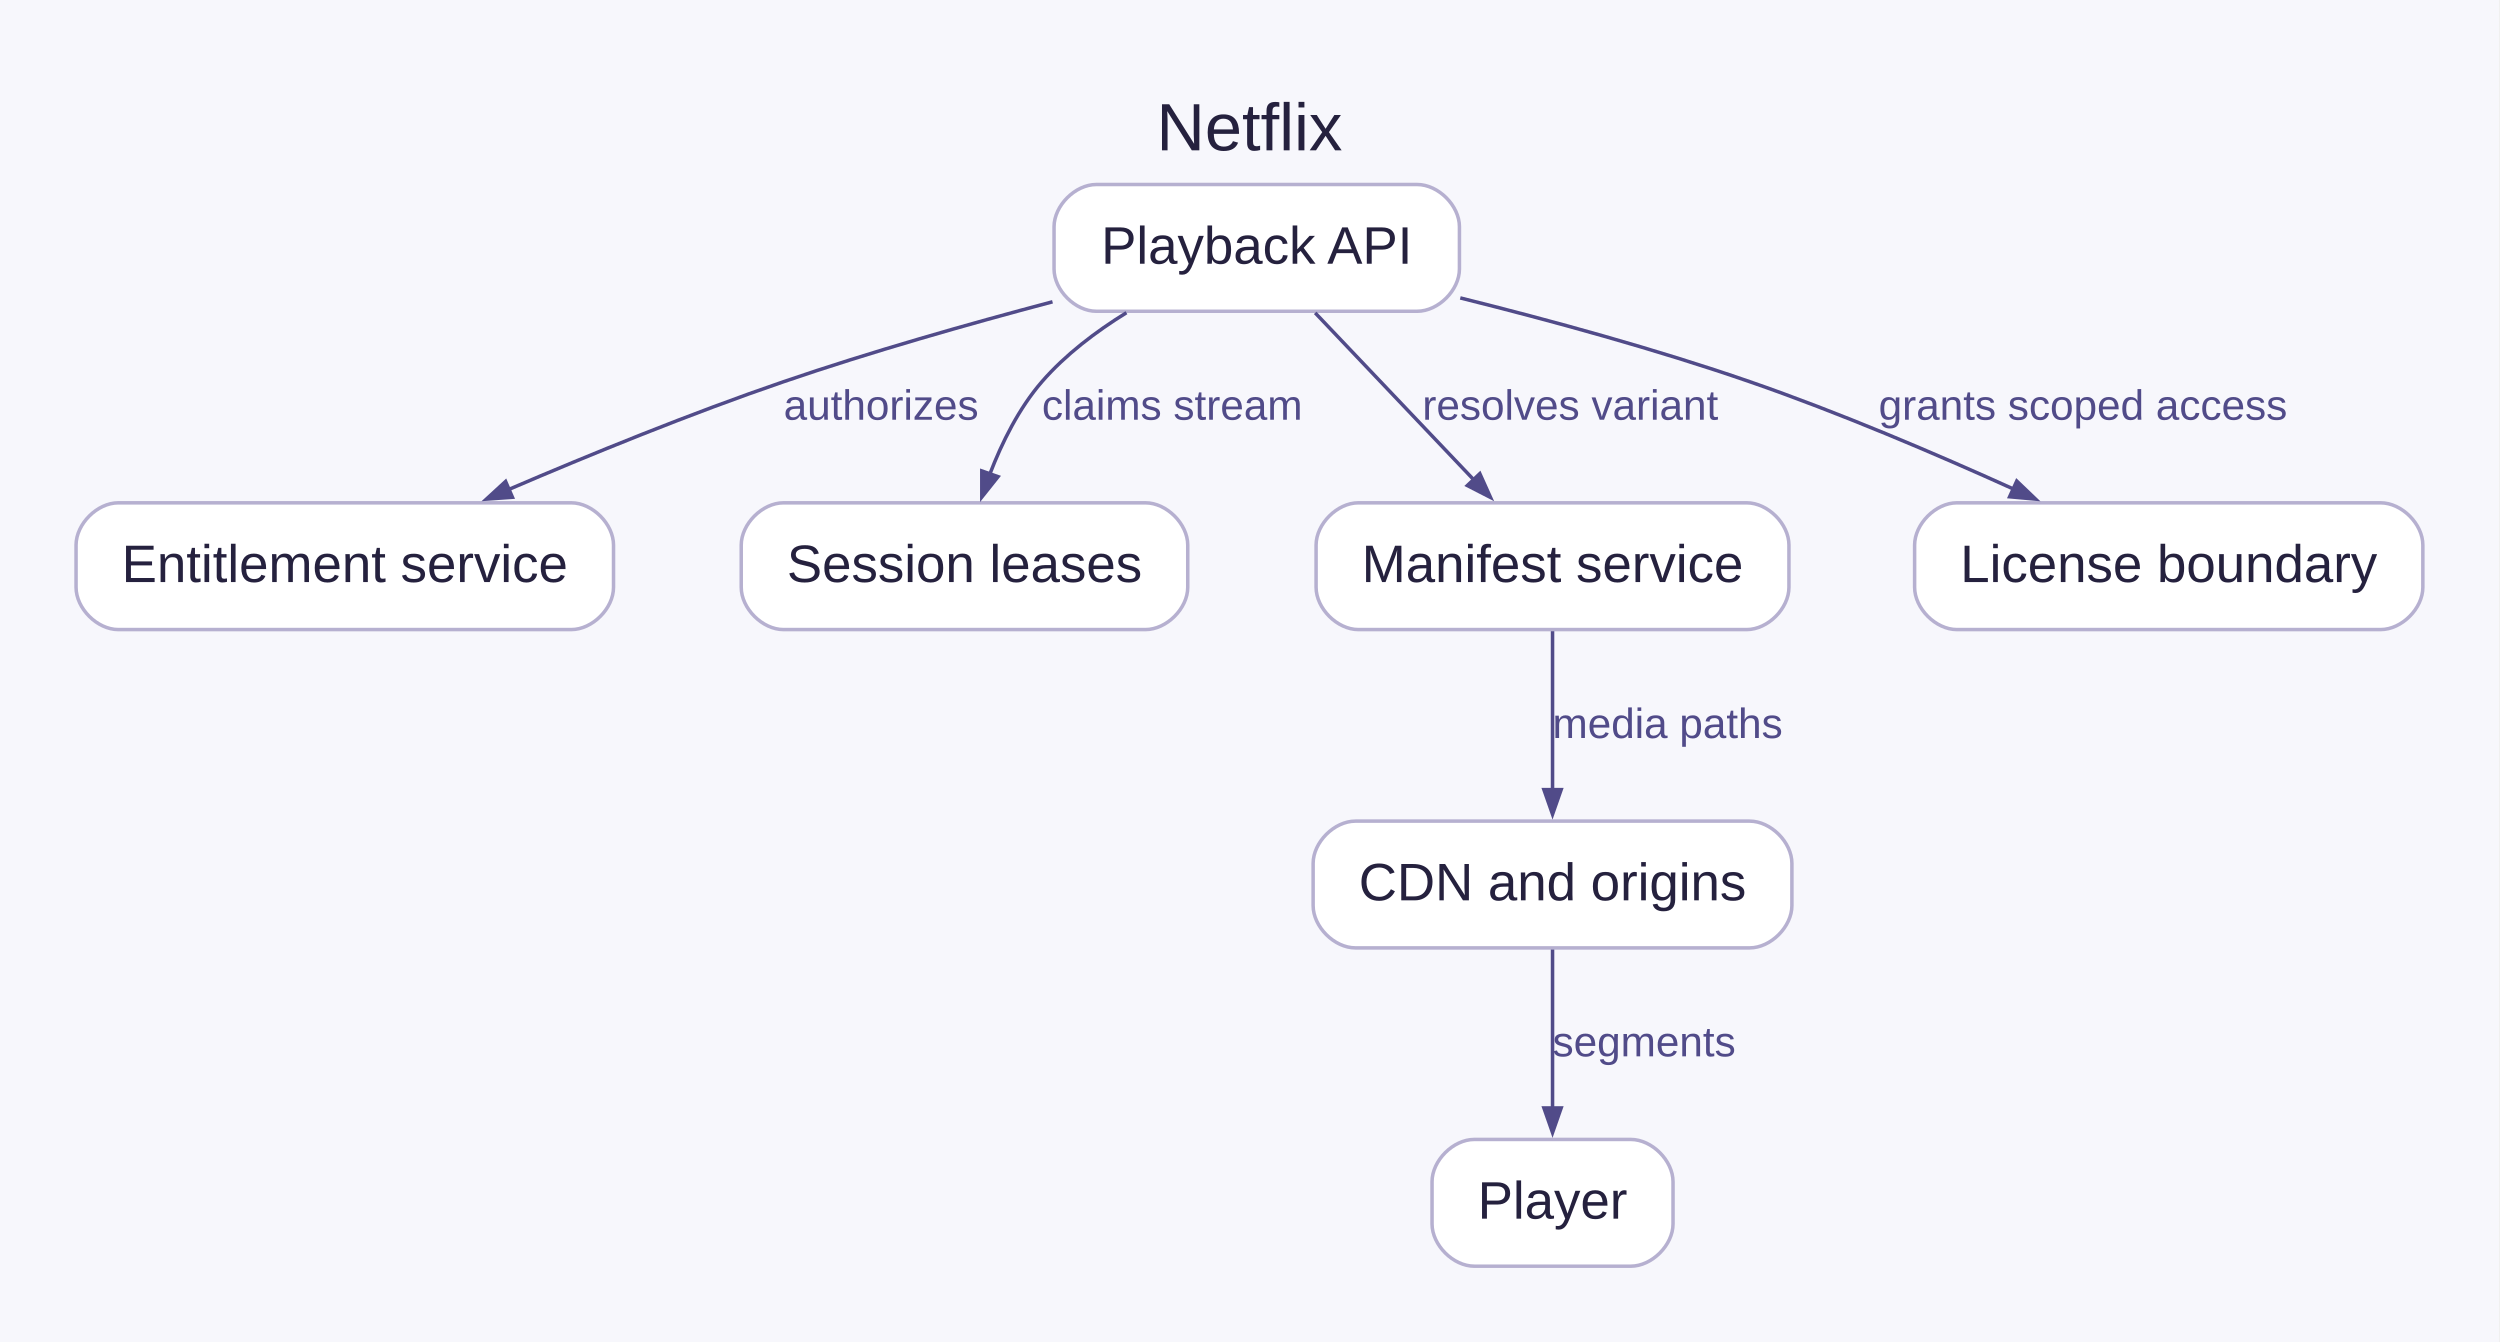
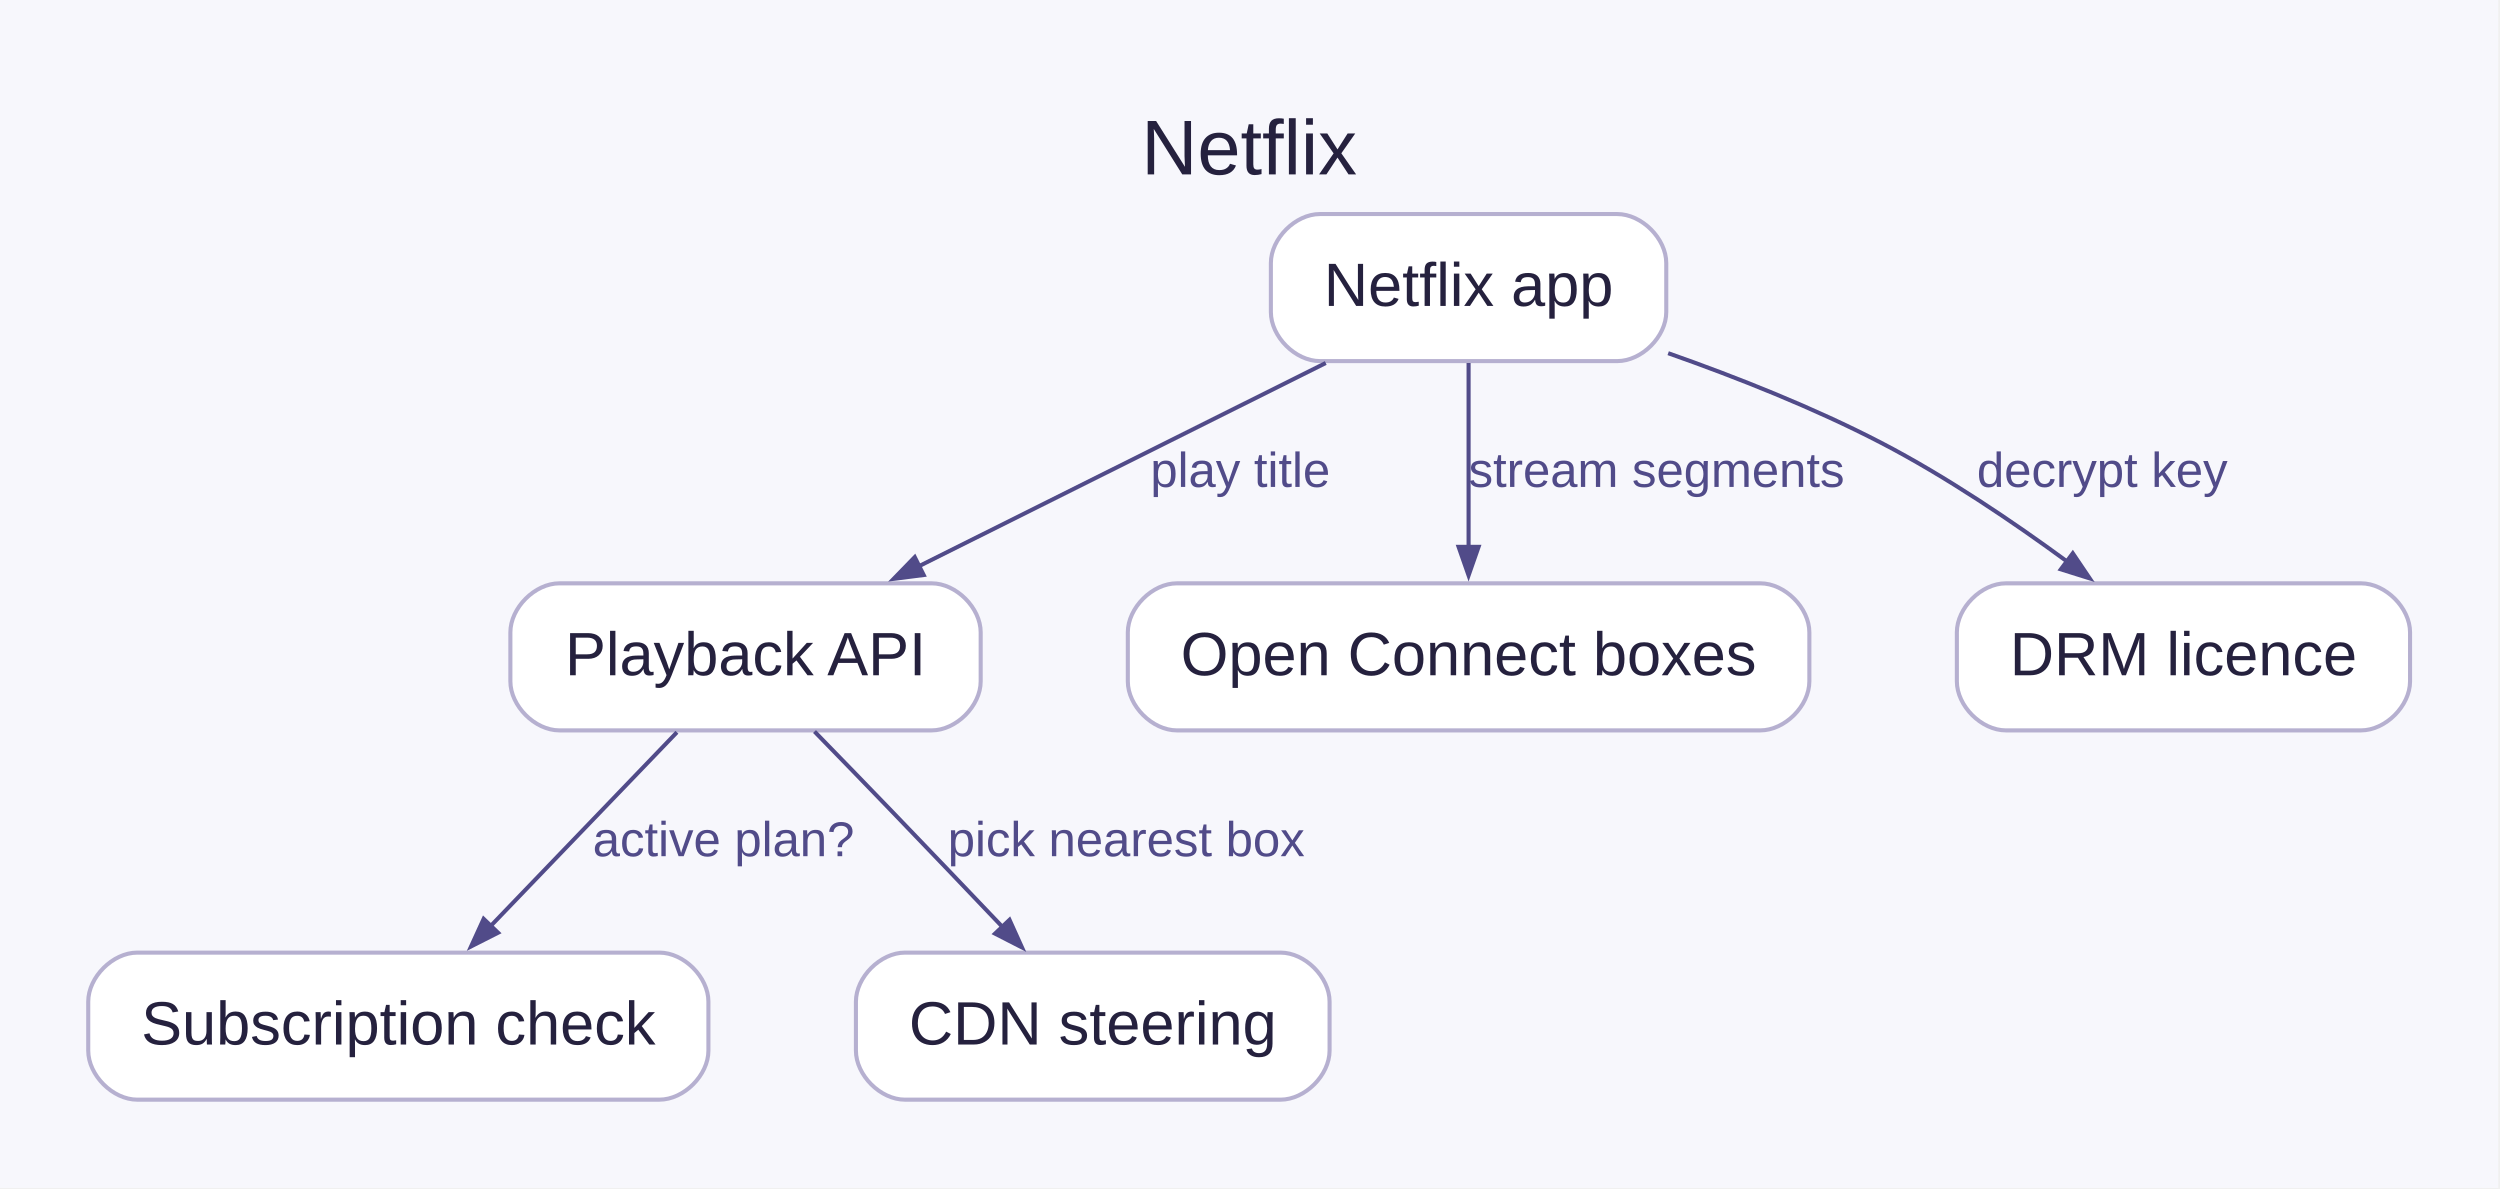
- <svg xmlns="http://www.w3.org/2000/svg" width="710pt" height="381pt" viewBox="0.00 0.00 710.00 381.00" role="img" aria-labelledby="answer-title answer-desc">
-   <g id="graph0" class="graph" transform="scale(1 1) rotate(0) translate(21.6 359.6)">
-     <polygon fill="#f7f7fc" stroke="none" points="-21.6,21.6 -21.6,-359.6 688.09,-359.6 688.09,21.6 -21.6,21.6" />
-     <text xml:space="preserve" text-anchor="middle" x="333.24" y="-316.9" font-family="Arial" font-size="19.00" fill="#25213e">Netflix</text>
+ <svg xmlns="http://www.w3.org/2000/svg" width="612pt" height="291pt" viewBox="0.00 0.00 612.00 291.00" role="img" aria-labelledby="answer-title answer-desc">
+   <g id="graph0" class="graph" transform="scale(1 1) rotate(0) translate(21.6 269.2)">
+     <polygon fill="#f7f7fc" stroke="none" points="-21.6,21.6 -21.6,-269.2 589.98,-269.2 589.98,21.6 -21.6,21.6" />
+     <text xml:space="preserve" text-anchor="middle" x="284.19" y="-226.5" font-family="Arial" font-size="19.00" fill="#25213e">Netflix</text>
    <g id="node1" class="node">
-       <path fill="#ffffff" stroke="#b6b0d0" d="M380.88,-307.2C380.88,-307.2 289.75,-307.2 289.75,-307.2 283.75,-307.2 277.75,-301.2 277.75,-295.2 277.75,-295.2 277.75,-283.2 277.75,-283.2 277.75,-277.2 283.75,-271.2 289.75,-271.2 289.75,-271.2 380.88,-271.2 380.88,-271.2 386.88,-271.2 392.88,-277.2 392.88,-283.2 392.88,-283.2 392.88,-295.2 392.88,-295.2 392.88,-301.2 386.88,-307.2 380.88,-307.2" />
-       <text xml:space="preserve" text-anchor="middle" x="335.32" y="-284.7" font-family="Arial" font-size="15.00" fill="#25213e">Playback API</text>
+       <path fill="#ffffff" stroke="#b6b0d0" d="M374.3,-216.8C374.3,-216.8 301.51,-216.8 301.51,-216.8 295.51,-216.8 289.51,-210.8 289.51,-204.8 289.51,-204.8 289.51,-192.8 289.51,-192.8 289.51,-186.8 295.51,-180.8 301.51,-180.8 301.51,-180.8 374.3,-180.8 374.3,-180.8 380.3,-180.8 386.3,-186.8 386.3,-192.8 386.3,-192.8 386.3,-204.8 386.3,-204.8 386.3,-210.8 380.3,-216.8 374.3,-216.8" />
+       <text xml:space="preserve" text-anchor="middle" x="337.91" y="-194.3" font-family="Arial" font-size="15.00" fill="#25213e">Netflix app</text>
    </g>
    <g id="node2" class="node">
-       <path fill="#ffffff" stroke="#b6b0d0" d="M140.64,-216.8C140.64,-216.8 12,-216.8 12,-216.8 6,-216.8 0,-210.8 0,-204.8 0,-204.8 0,-192.8 0,-192.8 0,-186.8 6,-180.8 12,-180.8 12,-180.8 140.64,-180.8 140.64,-180.8 146.64,-180.8 152.64,-186.8 152.64,-192.8 152.64,-192.8 152.64,-204.8 152.64,-204.8 152.64,-210.8 146.64,-216.8 140.64,-216.8" />
-       <text xml:space="preserve" text-anchor="middle" x="76.32" y="-194.3" font-family="Arial" font-size="15.00" fill="#25213e">Entitlement service</text>
+       <path fill="#ffffff" stroke="#b6b0d0" d="M206.47,-126.4C206.47,-126.4 115.34,-126.4 115.34,-126.4 109.34,-126.4 103.34,-120.4 103.34,-114.4 103.34,-114.4 103.34,-102.4 103.34,-102.4 103.34,-96.4 109.34,-90.4 115.34,-90.4 115.34,-90.4 206.47,-90.4 206.47,-90.4 212.47,-90.4 218.47,-96.4 218.47,-102.4 218.47,-102.4 218.47,-114.4 218.47,-114.4 218.47,-120.4 212.47,-126.4 206.47,-126.4" />
+       <text xml:space="preserve" text-anchor="middle" x="160.91" y="-103.9" font-family="Arial" font-size="15.00" fill="#25213e">Playback API</text>
    </g>
    <g id="edge1" class="edge">
-       <path fill="none" stroke="#514b89" d="M277.31,-273.89C253.45,-267.57 225.67,-259.67 200.95,-251.2 174.69,-242.21 146.01,-230.52 122.8,-220.56" />
-       <polygon fill="#514b89" stroke="#514b89" points="123.93,-218.38 116.53,-217.85 121.99,-222.87 123.93,-218.38" />
-       <text xml:space="preserve" text-anchor="middle" x="228.64" y="-240.4" font-family="Arial" font-size="12.00" fill="#514b89">authorizes</text>
+       <path fill="none" stroke="#514b89" d="M302.94,-180.34C274.33,-166.05 233.77,-145.79 203.32,-130.58" />
+       <polygon fill="#514b89" stroke="#514b89" points="204.52,-128.44 197.16,-127.5 202.33,-132.82 204.52,-128.44" />
+       <text xml:space="preserve" text-anchor="middle" x="282.02" y="-150" font-family="Arial" font-size="12.00" fill="#514b89">play title</text>
+     </g>
+     <g id="node5" class="node">
+       <path fill="#ffffff" stroke="#b6b0d0" d="M409.33,-126.4C409.33,-126.4 266.49,-126.4 266.49,-126.4 260.49,-126.4 254.49,-120.4 254.49,-114.4 254.49,-114.4 254.49,-102.4 254.49,-102.4 254.49,-96.4 260.49,-90.4 266.49,-90.4 266.49,-90.4 409.33,-90.4 409.33,-90.4 415.33,-90.4 421.33,-96.4 421.33,-102.4 421.33,-102.4 421.33,-114.4 421.33,-114.4 421.33,-120.4 415.33,-126.4 409.33,-126.4" />
+       <text xml:space="preserve" text-anchor="middle" x="337.91" y="-103.9" font-family="Arial" font-size="15.00" fill="#25213e">Open Connect boxes</text>
+     </g>
+     <g id="edge4" class="edge">
+       <path fill="none" stroke="#514b89" d="M337.91,-180.34C337.91,-167.38 337.91,-149.52 337.91,-134.96" />
+       <polygon fill="#514b89" stroke="#514b89" points="340.36,-135.34 337.91,-128.34 335.46,-135.34 340.36,-135.34" />
+       <text xml:space="preserve" text-anchor="middle" x="383.92" y="-150" font-family="Arial" font-size="12.00" fill="#514b89">stream segments</text>
+     </g>
+     <g id="node6" class="node">
+       <path fill="#ffffff" stroke="#b6b0d0" d="M556.38,-126.4C556.38,-126.4 469.44,-126.4 469.44,-126.4 463.44,-126.4 457.44,-120.4 457.44,-114.4 457.44,-114.4 457.44,-102.4 457.44,-102.4 457.44,-96.4 463.44,-90.4 469.44,-90.4 469.44,-90.4 556.38,-90.4 556.38,-90.4 562.38,-90.4 568.38,-96.4 568.38,-102.4 568.38,-102.4 568.38,-114.4 568.38,-114.4 568.38,-120.4 562.38,-126.4 556.38,-126.4" />
+       <text xml:space="preserve" text-anchor="middle" x="512.91" y="-103.9" font-family="Arial" font-size="15.00" fill="#25213e">DRM licence</text>
+     </g>
+     <g id="edge5" class="edge">
+       <path fill="none" stroke="#514b89" d="M386.77,-182.74C403.68,-176.79 422.5,-169.32 438.91,-160.8 454.75,-152.57 471.17,-141.47 484.51,-131.68" />
+       <polygon fill="#514b89" stroke="#514b89" points="485.82,-133.76 489.97,-127.61 482.89,-129.83 485.82,-133.76" />
+       <text xml:space="preserve" text-anchor="middle" x="493.03" y="-150" font-family="Arial" font-size="12.00" fill="#514b89">decrypt key</text>
    </g>
    <g id="node3" class="node">
-       <path fill="#ffffff" stroke="#b6b0d0" d="M303.72,-216.8C303.72,-216.8 200.91,-216.8 200.91,-216.8 194.91,-216.8 188.91,-210.8 188.91,-204.8 188.91,-204.8 188.91,-192.8 188.91,-192.8 188.91,-186.8 194.91,-180.8 200.91,-180.8 200.91,-180.8 303.72,-180.8 303.72,-180.8 309.72,-180.8 315.72,-186.8 315.72,-192.8 315.72,-192.8 315.72,-204.8 315.72,-204.8 315.72,-210.8 309.72,-216.8 303.72,-216.8" />
-       <text xml:space="preserve" text-anchor="middle" x="252.32" y="-194.3" font-family="Arial" font-size="15.00" fill="#25213e">Session leases</text>
+       <path fill="#ffffff" stroke="#b6b0d0" d="M139.82,-36C139.82,-36 12,-36 12,-36 6,-36 0,-30 0,-24 0,-24 0,-12 0,-12 0,-6 6,0 12,0 12,0 139.82,0 139.82,0 145.82,0 151.82,-6 151.82,-12 151.82,-12 151.82,-24 151.82,-24 151.82,-30 145.82,-36 139.82,-36" />
+       <text xml:space="preserve" text-anchor="middle" x="75.91" y="-13.5" font-family="Arial" font-size="15.00" fill="#25213e">Subscription check</text>
    </g>
    <g id="edge2" class="edge">
-       <path fill="none" stroke="#514b89" d="M298.31,-270.79C289.62,-265.42 280.97,-258.87 274.31,-251.2 267.78,-243.68 262.95,-233.93 259.51,-224.95" />
-       <polygon fill="#514b89" stroke="#514b89" points="261.85,-224.23 257.23,-218.43 257.23,-225.85 261.85,-224.23" />
-       <text xml:space="preserve" text-anchor="middle" x="311.31" y="-240.4" font-family="Arial" font-size="12.00" fill="#514b89">claims stream</text>
+       <path fill="none" stroke="#514b89" d="M144.11,-89.94C131.08,-76.37 112.87,-57.44 98.54,-42.54" />
+       <polygon fill="#514b89" stroke="#514b89" points="100.33,-40.87 93.72,-37.52 96.8,-44.26 100.33,-40.87" />
+       <text xml:space="preserve" text-anchor="middle" x="155.52" y="-59.6" font-family="Arial" font-size="12.00" fill="#514b89">active plan?</text>
    </g>
    <g id="node4" class="node">
-       <path fill="#ffffff" stroke="#b6b0d0" d="M474.46,-216.8C474.46,-216.8 364.17,-216.8 364.17,-216.8 358.17,-216.8 352.17,-210.8 352.17,-204.8 352.17,-204.8 352.17,-192.8 352.17,-192.8 352.17,-186.8 358.17,-180.8 364.17,-180.8 364.17,-180.8 474.46,-180.8 474.46,-180.8 480.46,-180.8 486.46,-186.8 486.46,-192.8 486.46,-192.8 486.46,-204.8 486.46,-204.8 486.46,-210.8 480.46,-216.8 474.46,-216.8" />
-       <text xml:space="preserve" text-anchor="middle" x="419.32" y="-194.3" font-family="Arial" font-size="15.00" fill="#25213e">Manifest service</text>
+       <path fill="#ffffff" stroke="#b6b0d0" d="M291.88,-36C291.88,-36 199.93,-36 199.93,-36 193.93,-36 187.93,-30 187.93,-24 187.93,-24 187.93,-12 187.93,-12 187.93,-6 193.93,0 199.93,0 199.93,0 291.88,0 291.88,0 297.88,0 303.88,-6 303.88,-12 303.88,-12 303.88,-24 303.88,-24 303.88,-30 297.88,-36 291.88,-36" />
+       <text xml:space="preserve" text-anchor="middle" x="245.91" y="-13.5" font-family="Arial" font-size="15.00" fill="#25213e">CDN steering</text>
    </g>
    <g id="edge3" class="edge">
-       <path fill="none" stroke="#514b89" d="M351.91,-270.74C364.8,-257.17 382.8,-238.24 396.95,-223.34" />
-       <polygon fill="#514b89" stroke="#514b89" points="398.67,-225.09 401.71,-218.33 395.12,-221.71 398.67,-225.09" />
-       <text xml:space="preserve" text-anchor="middle" x="424.36" y="-240.4" font-family="Arial" font-size="12.00" fill="#514b89">resolves variant</text>
-     </g>
-     <g id="node5" class="node">
-       <path fill="#ffffff" stroke="#b6b0d0" d="M654.49,-216.8C654.49,-216.8 534.15,-216.8 534.15,-216.8 528.15,-216.8 522.15,-210.8 522.15,-204.8 522.15,-204.8 522.15,-192.8 522.15,-192.8 522.15,-186.8 528.15,-180.8 534.15,-180.8 534.15,-180.8 654.49,-180.8 654.49,-180.8 660.49,-180.8 666.49,-186.8 666.49,-192.8 666.49,-192.8 666.49,-204.8 666.49,-204.8 666.49,-210.8 660.49,-216.8 654.49,-216.8" />
-       <text xml:space="preserve" text-anchor="middle" x="594.32" y="-194.3" font-family="Arial" font-size="15.00" fill="#25213e">License boundary</text>
-     </g>
-     <g id="edge4" class="edge">
-       <path fill="none" stroke="#514b89" d="M393.12,-274.99C418.59,-268.64 448.71,-260.41 475.32,-251.2 500.62,-242.45 528.11,-230.73 550.28,-220.69" />
-       <polygon fill="#514b89" stroke="#514b89" points="551.16,-222.98 556.52,-217.85 549.13,-218.52 551.16,-222.98" />
-       <text xml:space="preserve" text-anchor="middle" x="569.96" y="-240.4" font-family="Arial" font-size="12.00" fill="#514b89">grants scoped access</text>
-     </g>
-     <g id="node6" class="node">
-       <path fill="#ffffff" stroke="#b6b0d0" d="M475.3,-126.4C475.3,-126.4 363.33,-126.4 363.33,-126.4 357.33,-126.4 351.33,-120.4 351.33,-114.4 351.33,-114.4 351.33,-102.4 351.33,-102.4 351.33,-96.4 357.33,-90.4 363.33,-90.4 363.33,-90.4 475.3,-90.4 475.3,-90.4 481.3,-90.4 487.3,-96.4 487.3,-102.4 487.3,-102.4 487.3,-114.4 487.3,-114.4 487.3,-120.4 481.3,-126.4 475.3,-126.4" />
-       <text xml:space="preserve" text-anchor="middle" x="419.32" y="-103.9" font-family="Arial" font-size="15.00" fill="#25213e">CDN and origins</text>
-     </g>
-     <g id="edge5" class="edge">
-       <path fill="none" stroke="#514b89" d="M419.32,-180.34C419.32,-167.38 419.32,-149.52 419.32,-134.96" />
-       <polygon fill="#514b89" stroke="#514b89" points="421.77,-135.34 419.32,-128.34 416.87,-135.34 421.77,-135.34" />
-       <text xml:space="preserve" text-anchor="middle" x="452" y="-150" font-family="Arial" font-size="12.00" fill="#514b89">media paths</text>
-     </g>
-     <g id="node7" class="node">
-       <path fill="#ffffff" stroke="#b6b0d0" d="M441.54,-36C441.54,-36 397.1,-36 397.1,-36 391.1,-36 385.1,-30 385.1,-24 385.1,-24 385.1,-12 385.1,-12 385.1,-6 391.1,0 397.1,0 397.1,0 441.54,0 441.54,0 447.54,0 453.54,-6 453.54,-12 453.54,-12 453.54,-24 453.54,-24 453.54,-30 447.54,-36 441.54,-36" />
-       <text xml:space="preserve" text-anchor="middle" x="419.32" y="-13.5" font-family="Arial" font-size="15.00" fill="#25213e">Player</text>
-     </g>
-     <g id="edge6" class="edge">
-       <path fill="none" stroke="#514b89" d="M419.32,-89.94C419.32,-76.98 419.32,-59.12 419.32,-44.56" />
-       <polygon fill="#514b89" stroke="#514b89" points="421.77,-44.94 419.32,-37.94 416.87,-44.94 421.77,-44.94" />
-       <text xml:space="preserve" text-anchor="middle" x="445.33" y="-59.6" font-family="Arial" font-size="12.00" fill="#514b89">segments</text>
+       <path fill="none" stroke="#514b89" d="M177.79,-90.12C183.84,-83.91 190.69,-76.86 196.91,-70.4 205.72,-61.25 215.37,-51.15 223.76,-42.33" />
+       <polygon fill="#514b89" stroke="#514b89" points="225.53,-44.03 228.58,-37.27 221.98,-40.65 225.53,-44.03" />
+       <text xml:space="preserve" text-anchor="middle" x="254.1" y="-59.6" font-family="Arial" font-size="12.00" fill="#514b89">pick nearest box</text>
    </g>
  </g>
</svg>
